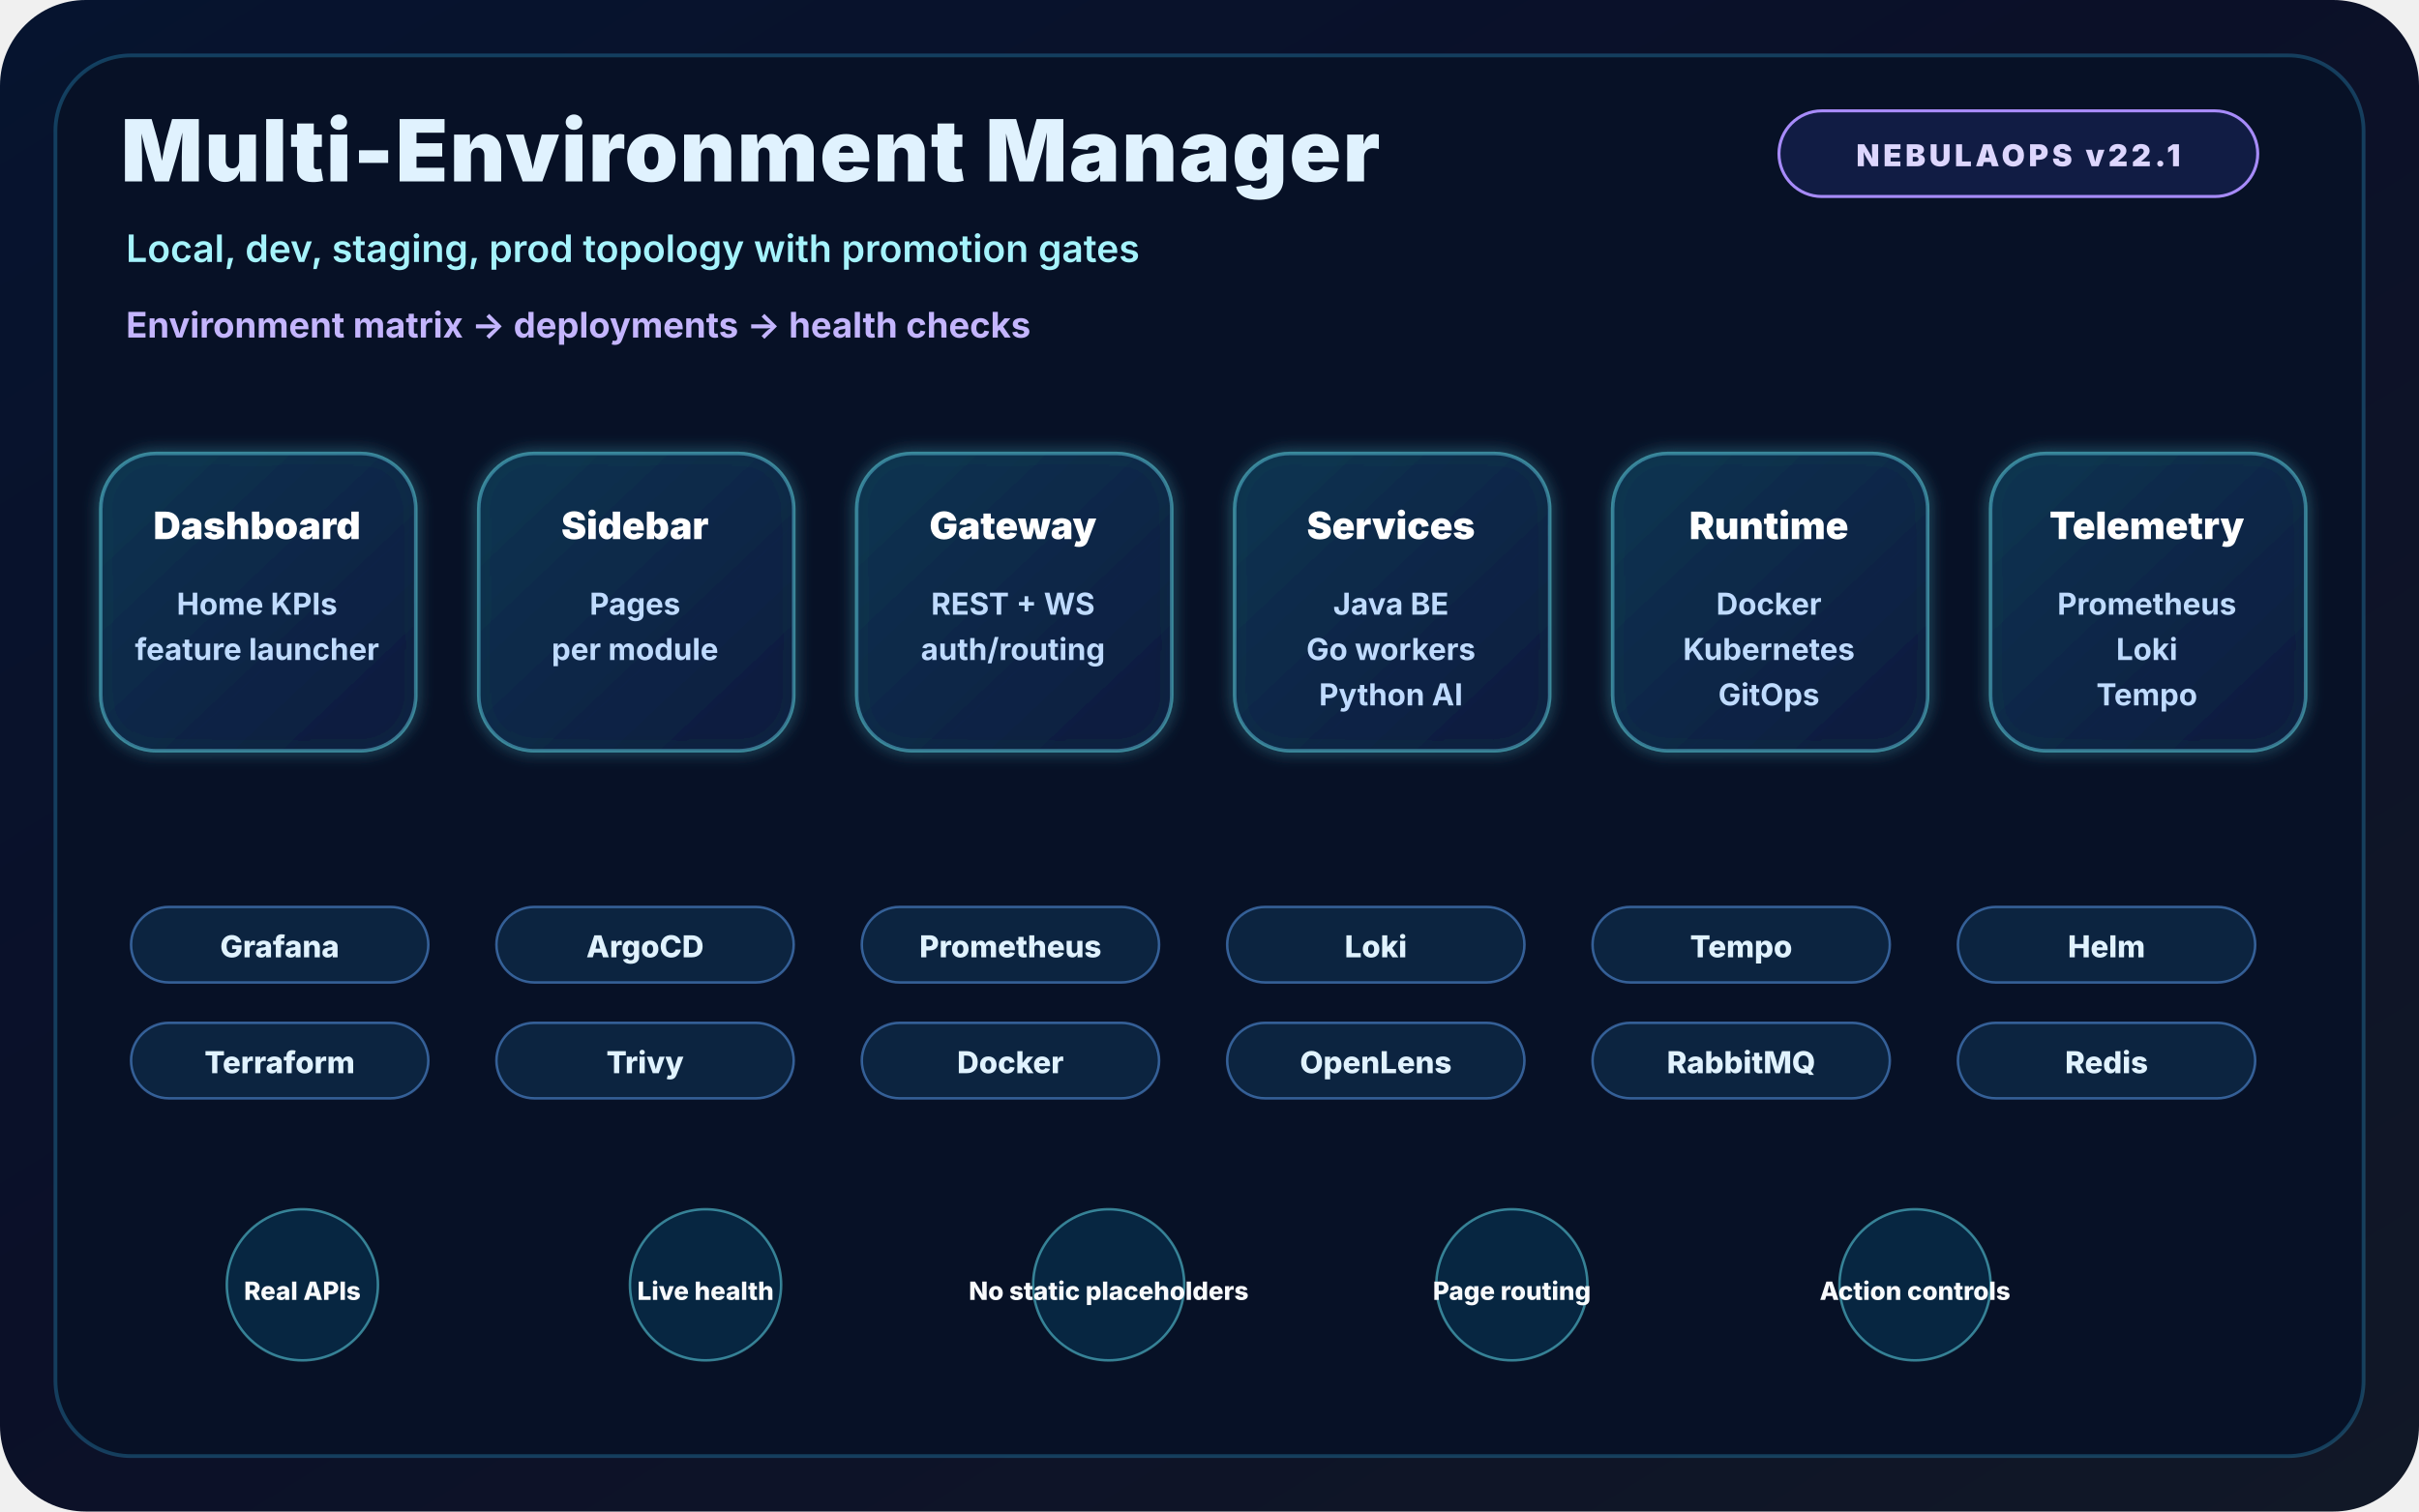
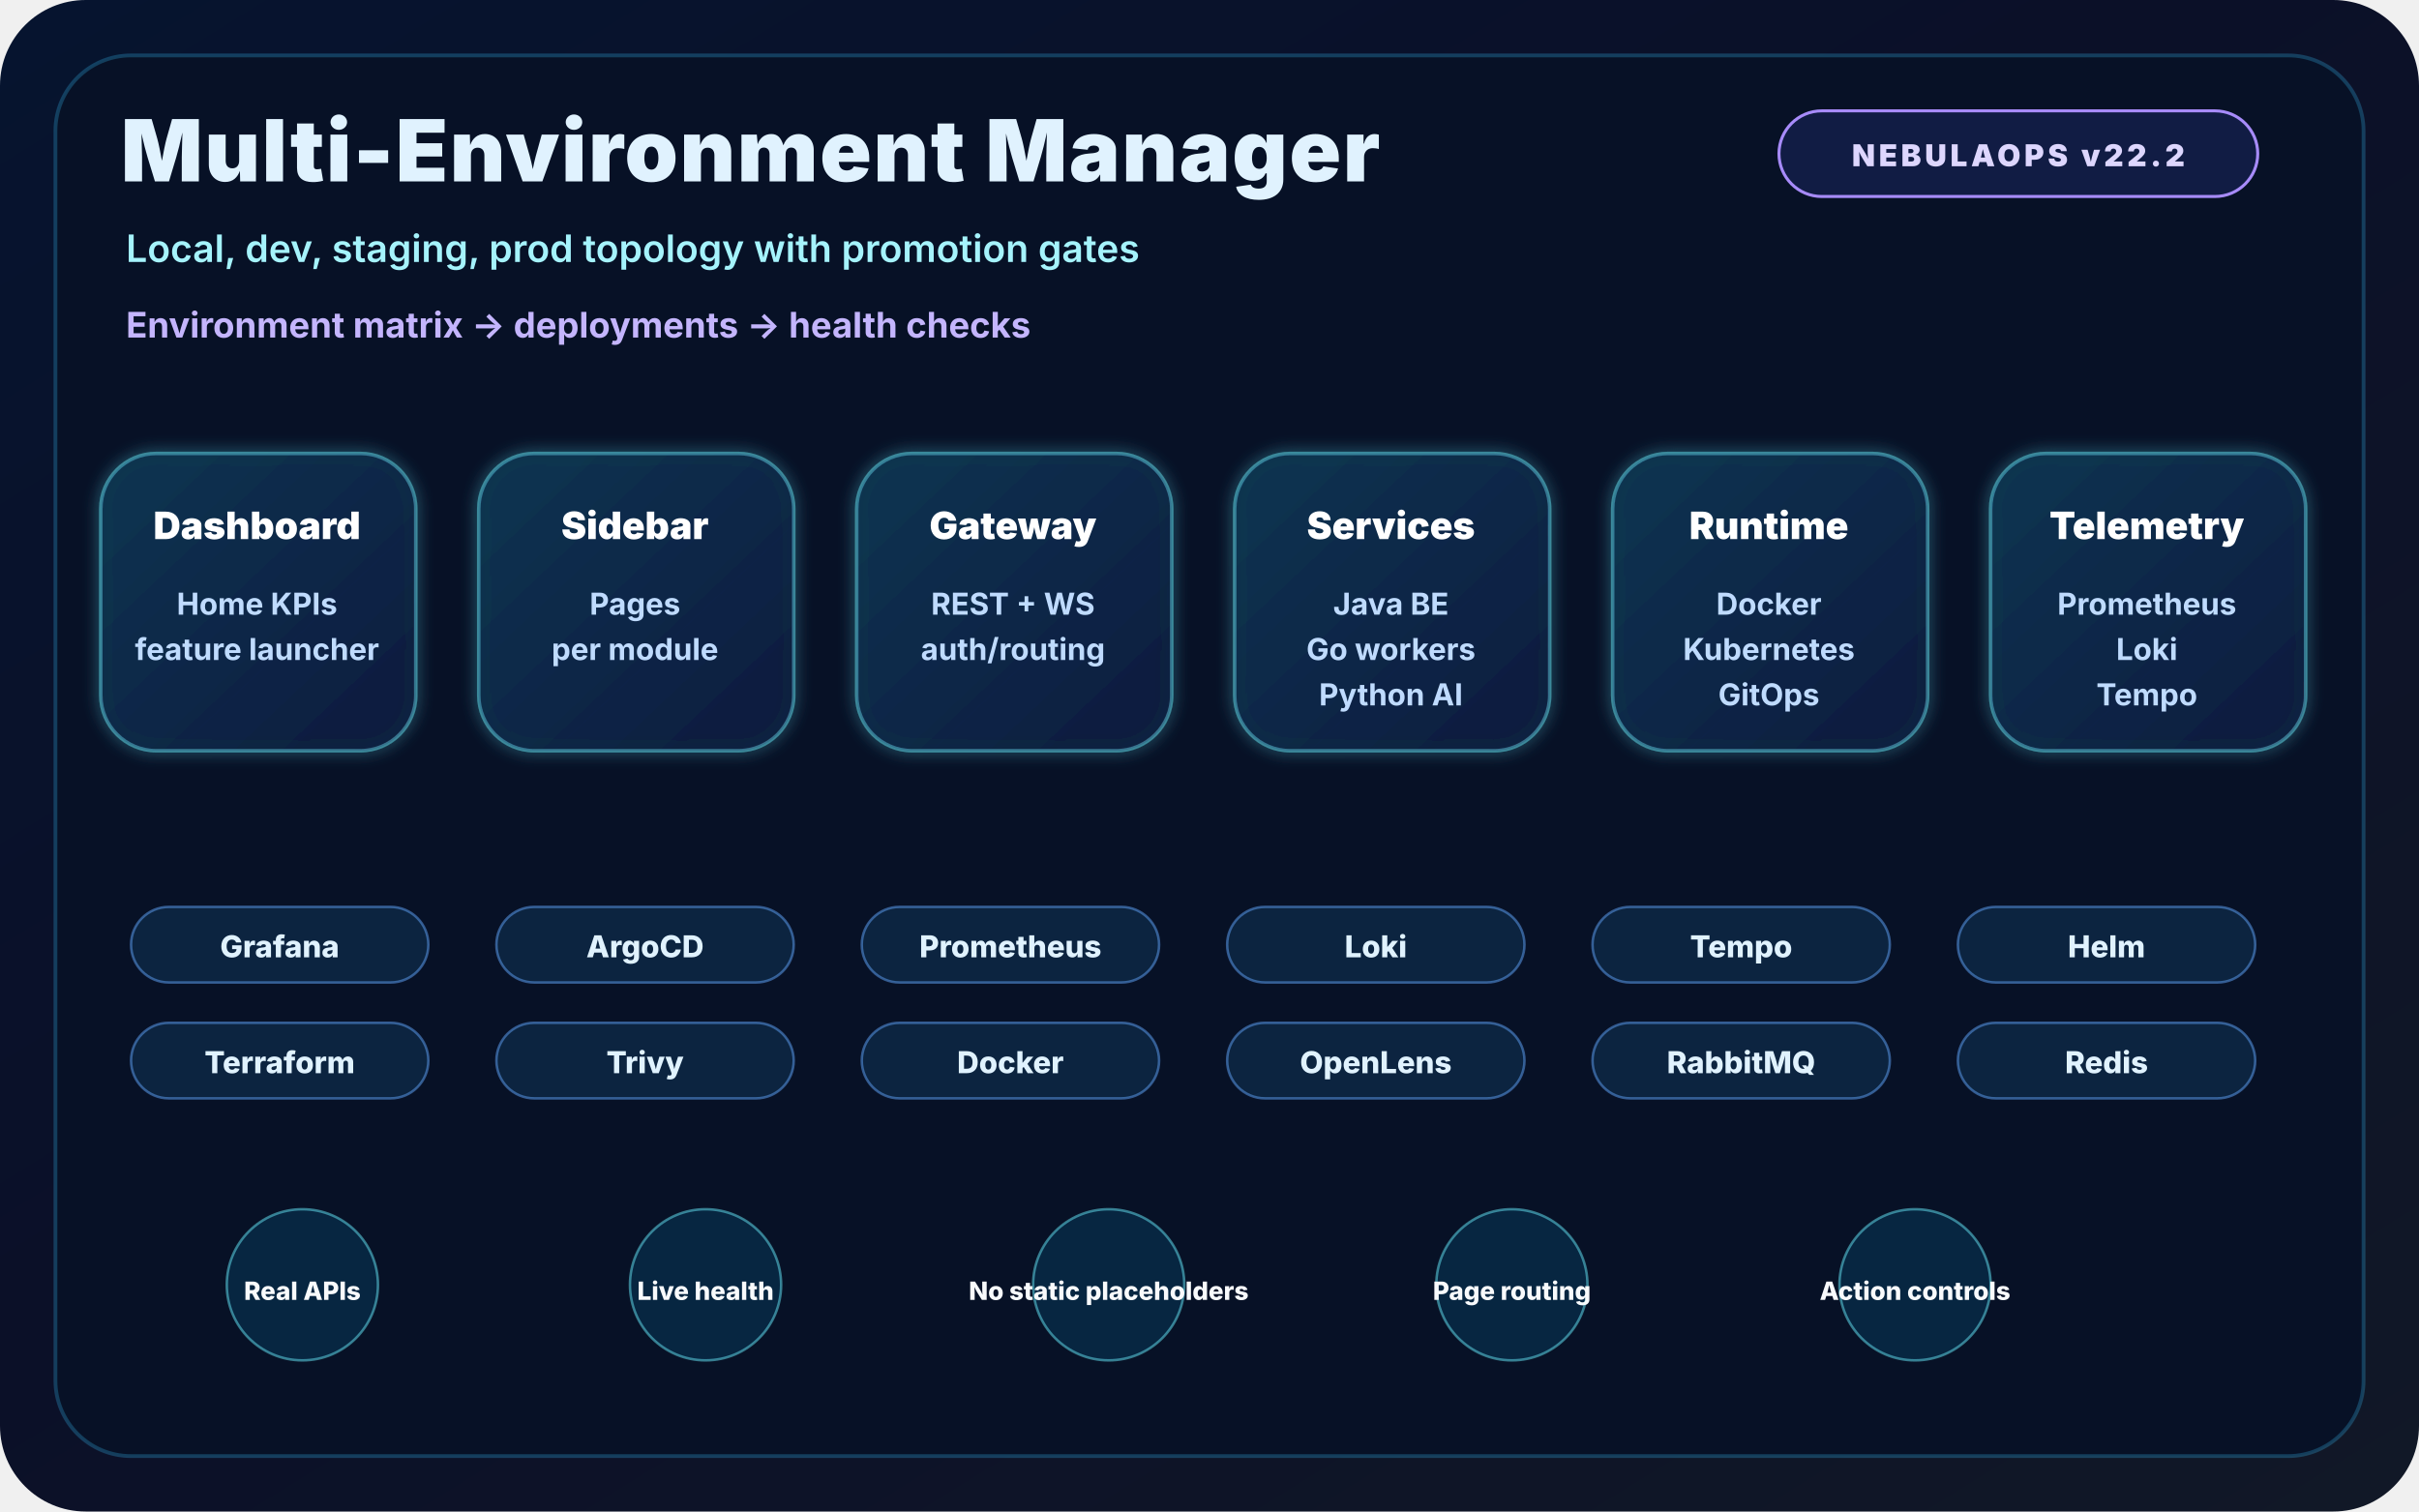
- <svg xmlns="http://www.w3.org/2000/svg" aria-label="NebulaOps v22.1 Multi-Environment Manager" role="img" viewBox="0 0 960 600">
+ <svg xmlns="http://www.w3.org/2000/svg" aria-label="NebulaOps v22.2 Multi-Environment Manager" role="img" viewBox="0 0 960 600">
  <defs>
    <linearGradient id="bg" x1="0" x2="1" y1="0" y2="1">
      <stop offset="0" stop-color="#06142f" />
      <stop offset=".45" stop-color="#0b1028" />
      <stop offset="1" stop-color="#111827" />
    </linearGradient>
    <linearGradient id="card" x1="0" x2="1" y1="0" y2="1">
      <stop offset="0" stop-color="#0f3552" stop-opacity=".96" />
      <stop offset="1" stop-color="#111a3d" stop-opacity=".92" />
    </linearGradient>
    <linearGradient id="accent" x1="0" x2="1" y1="0" y2="0">
      <stop offset="0" stop-color="#38bdf8" />
      <stop offset=".5" stop-color="#8b5cf6" />
      <stop offset="1" stop-color="#22d3ee" />
    </linearGradient>
    <filter id="glow">
      <feGaussianBlur result="b" stdDeviation="3" />
      <feMerge>
        <feMergeNode in="b" />
        <feMergeNode in="SourceGraphic" />
      </feMerge>
    </filter>
    <style>
            .bg {
                fill: url(#bg)
            }

            .panel {
                fill: #071126;
                stroke: #38bdf8;
                stroke-opacity: .26;
                stroke-width: 1.5
            }

            .node rect {
                fill: url(#card);
                stroke: #67e8f9;
                stroke-opacity: .42;
                stroke-width: 1.4;
                filter: url(#glow)
            }

            .link {
                fill: none;
                stroke: url(#accent);
                stroke-width: 4;
                stroke-linecap: round;
                stroke-dasharray: 9 9;
                opacity: .8
            }

            .title {
                font: 900 34px Inter, Arial, sans-serif;
                fill: #e0f2fe;
                letter-spacing: .02em
            }

            .sub {
                font: 600 15px Inter, Arial, sans-serif;
                fill: #a5f3fc
            }

            .flow {
                font: 700 14px Inter, Arial, sans-serif;
                fill: #c4b5fd
            }

            .h {
                font: 900 15px Inter, Arial, sans-serif;
                fill: #fff
            }

            .b {
                font: 700 12px Inter, Arial, sans-serif;
                fill: #bfdbfe
            }

            .chip {
                fill: #0c2440;
                stroke: #60a5fa;
                stroke-opacity: .5
            }

            .chipText {
                font: 800 12px Inter, Arial, sans-serif;
                fill: #e0f2fe
            }

            .pulse {
                fill: #0ea5e9;
                fill-opacity: .14;
                stroke: #67e8f9;
                stroke-opacity: .5
            }

            .small {
                font: 800 10px Inter, Arial, sans-serif;
                fill: #f8fafc
            }

            .badge {
                fill: #111c44;
                stroke: #a78bfa;
                stroke-width: 1.2
            }

            .badgeText {
                font: 900 12px Inter, Arial, sans-serif;
                fill: #ddd6fe;
                letter-spacing: .12em
            }
        </style>
  </defs>
  <rect class="bg" height="600" rx="34" width="960" />
  <rect class="panel" height="556" rx="30" width="916" x="22" y="22" />
  <rect class="badge" height="34" rx="17" width="190" x="706" y="44" />
-   <text class="badgeText" text-anchor="middle" x="801" y="66">NEBULAOPS v22.1</text>
+   <text class="badgeText" text-anchor="middle" x="801" y="66">NEBULAOPS v22.2</text>
  <text class="title" x="48" y="72">Multi-Environment Manager</text>
  <text class="sub" x="50" y="104">Local, dev, staging, prod topology with promotion gates</text>
  <text class="flow" x="50" y="134">Environment matrix → deployments → health checks</text>
  <g class="node" transform="translate(40,180)">
    <rect height="118" rx="22" width="125" />
    <text class="h" text-anchor="middle" x="62" y="34">Dashboard</text>
    <text class="b" dy="0" text-anchor="middle" x="62" y="64">Home KPIs</text>
    <text class="b" dy="18" text-anchor="middle" x="62" y="64">feature launcher</text>
  </g>
  <path class="link" d="M165 239 C 185 239 170 239 190 239" />
  <g class="node" transform="translate(190,180)">
    <rect height="118" rx="22" width="125" />
    <text class="h" text-anchor="middle" x="62" y="34">Sidebar</text>
    <text class="b" dy="0" text-anchor="middle" x="62" y="64">Pages</text>
    <text class="b" dy="18" text-anchor="middle" x="62" y="64">per module</text>
  </g>
  <path class="link" d="M315 239 C 335 239 320 239 340 239" />
  <g class="node" transform="translate(340,180)">
    <rect height="118" rx="22" width="125" />
    <text class="h" text-anchor="middle" x="62" y="34">Gateway</text>
    <text class="b" dy="0" text-anchor="middle" x="62" y="64">REST + WS</text>
    <text class="b" dy="18" text-anchor="middle" x="62" y="64">auth/routing</text>
  </g>
  <path class="link" d="M465 239 C 485 239 470 239 490 239" />
  <g class="node" transform="translate(490,180)">
    <rect height="118" rx="22" width="125" />
    <text class="h" text-anchor="middle" x="62" y="34">Services</text>
    <text class="b" dy="0" text-anchor="middle" x="62" y="64">Java BE</text>
    <text class="b" dy="18" text-anchor="middle" x="62" y="64">Go workers</text>
    <text class="b" dy="36" text-anchor="middle" x="62" y="64">Python AI</text>
  </g>
  <path class="link" d="M615 239 C 635 239 620 239 640 239" />
  <g class="node" transform="translate(640,180)">
    <rect height="118" rx="22" width="125" />
    <text class="h" text-anchor="middle" x="62" y="34">Runtime</text>
    <text class="b" dy="0" text-anchor="middle" x="62" y="64">Docker</text>
    <text class="b" dy="18" text-anchor="middle" x="62" y="64">Kubernetes</text>
    <text class="b" dy="36" text-anchor="middle" x="62" y="64">GitOps</text>
  </g>
  <path class="link" d="M765 239 C 785 239 770 239 790 239" />
  <g class="node" transform="translate(790,180)">
    <rect height="118" rx="22" width="125" />
    <text class="h" text-anchor="middle" x="62" y="34">Telemetry</text>
    <text class="b" dy="0" text-anchor="middle" x="62" y="64">Prometheus</text>
    <text class="b" dy="18" text-anchor="middle" x="62" y="64">Loki</text>
    <text class="b" dy="36" text-anchor="middle" x="62" y="64">Tempo</text>
  </g>
  <rect class="chip" height="30" rx="15" width="118" x="52" y="360" />
  <text class="chipText" dy="0" text-anchor="middle" x="111" y="380">Grafana</text>
  <rect class="chip" height="30" rx="15" width="118" x="197" y="360" />
  <text class="chipText" dy="0" text-anchor="middle" x="256" y="380">ArgoCD</text>
  <rect class="chip" height="30" rx="15" width="118" x="342" y="360" />
  <text class="chipText" dy="0" text-anchor="middle" x="401" y="380">Prometheus</text>
  <rect class="chip" height="30" rx="15" width="118" x="487" y="360" />
  <text class="chipText" dy="0" text-anchor="middle" x="546" y="380">Loki</text>
  <rect class="chip" height="30" rx="15" width="118" x="632" y="360" />
  <text class="chipText" dy="0" text-anchor="middle" x="691" y="380">Tempo</text>
  <rect class="chip" height="30" rx="15" width="118" x="777" y="360" />
  <text class="chipText" dy="0" text-anchor="middle" x="836" y="380">Helm</text>
  <rect class="chip" height="30" rx="15" width="118" x="52" y="406" />
  <text class="chipText" dy="46" text-anchor="middle" x="111" y="380">Terraform</text>
  <rect class="chip" height="30" rx="15" width="118" x="197" y="406" />
  <text class="chipText" dy="46" text-anchor="middle" x="256" y="380">Trivy</text>
  <rect class="chip" height="30" rx="15" width="118" x="342" y="406" />
  <text class="chipText" dy="46" text-anchor="middle" x="401" y="380">Docker</text>
  <rect class="chip" height="30" rx="15" width="118" x="487" y="406" />
  <text class="chipText" dy="46" text-anchor="middle" x="546" y="380">OpenLens</text>
  <rect class="chip" height="30" rx="15" width="118" x="632" y="406" />
  <text class="chipText" dy="46" text-anchor="middle" x="691" y="380">RabbitMQ</text>
  <rect class="chip" height="30" rx="15" width="118" x="777" y="406" />
  <text class="chipText" dy="46" text-anchor="middle" x="836" y="380">Redis</text>
  <circle class="pulse" cx="120" cy="510" r="30" />
  <text class="small" text-anchor="middle" x="120" y="516">Real APIs</text>
  <circle class="pulse" cx="280" cy="510" r="30" />
  <text class="small" text-anchor="middle" x="280" y="516">Live health</text>
  <circle class="pulse" cx="440" cy="510" r="30" />
  <text class="small" text-anchor="middle" x="440" y="516">No static placeholders</text>
  <circle class="pulse" cx="600" cy="510" r="30" />
  <text class="small" text-anchor="middle" x="600" y="516">Page routing</text>
  <circle class="pulse" cx="760" cy="510" r="30" />
  <text class="small" text-anchor="middle" x="760" y="516">Action controls</text>
</svg>
